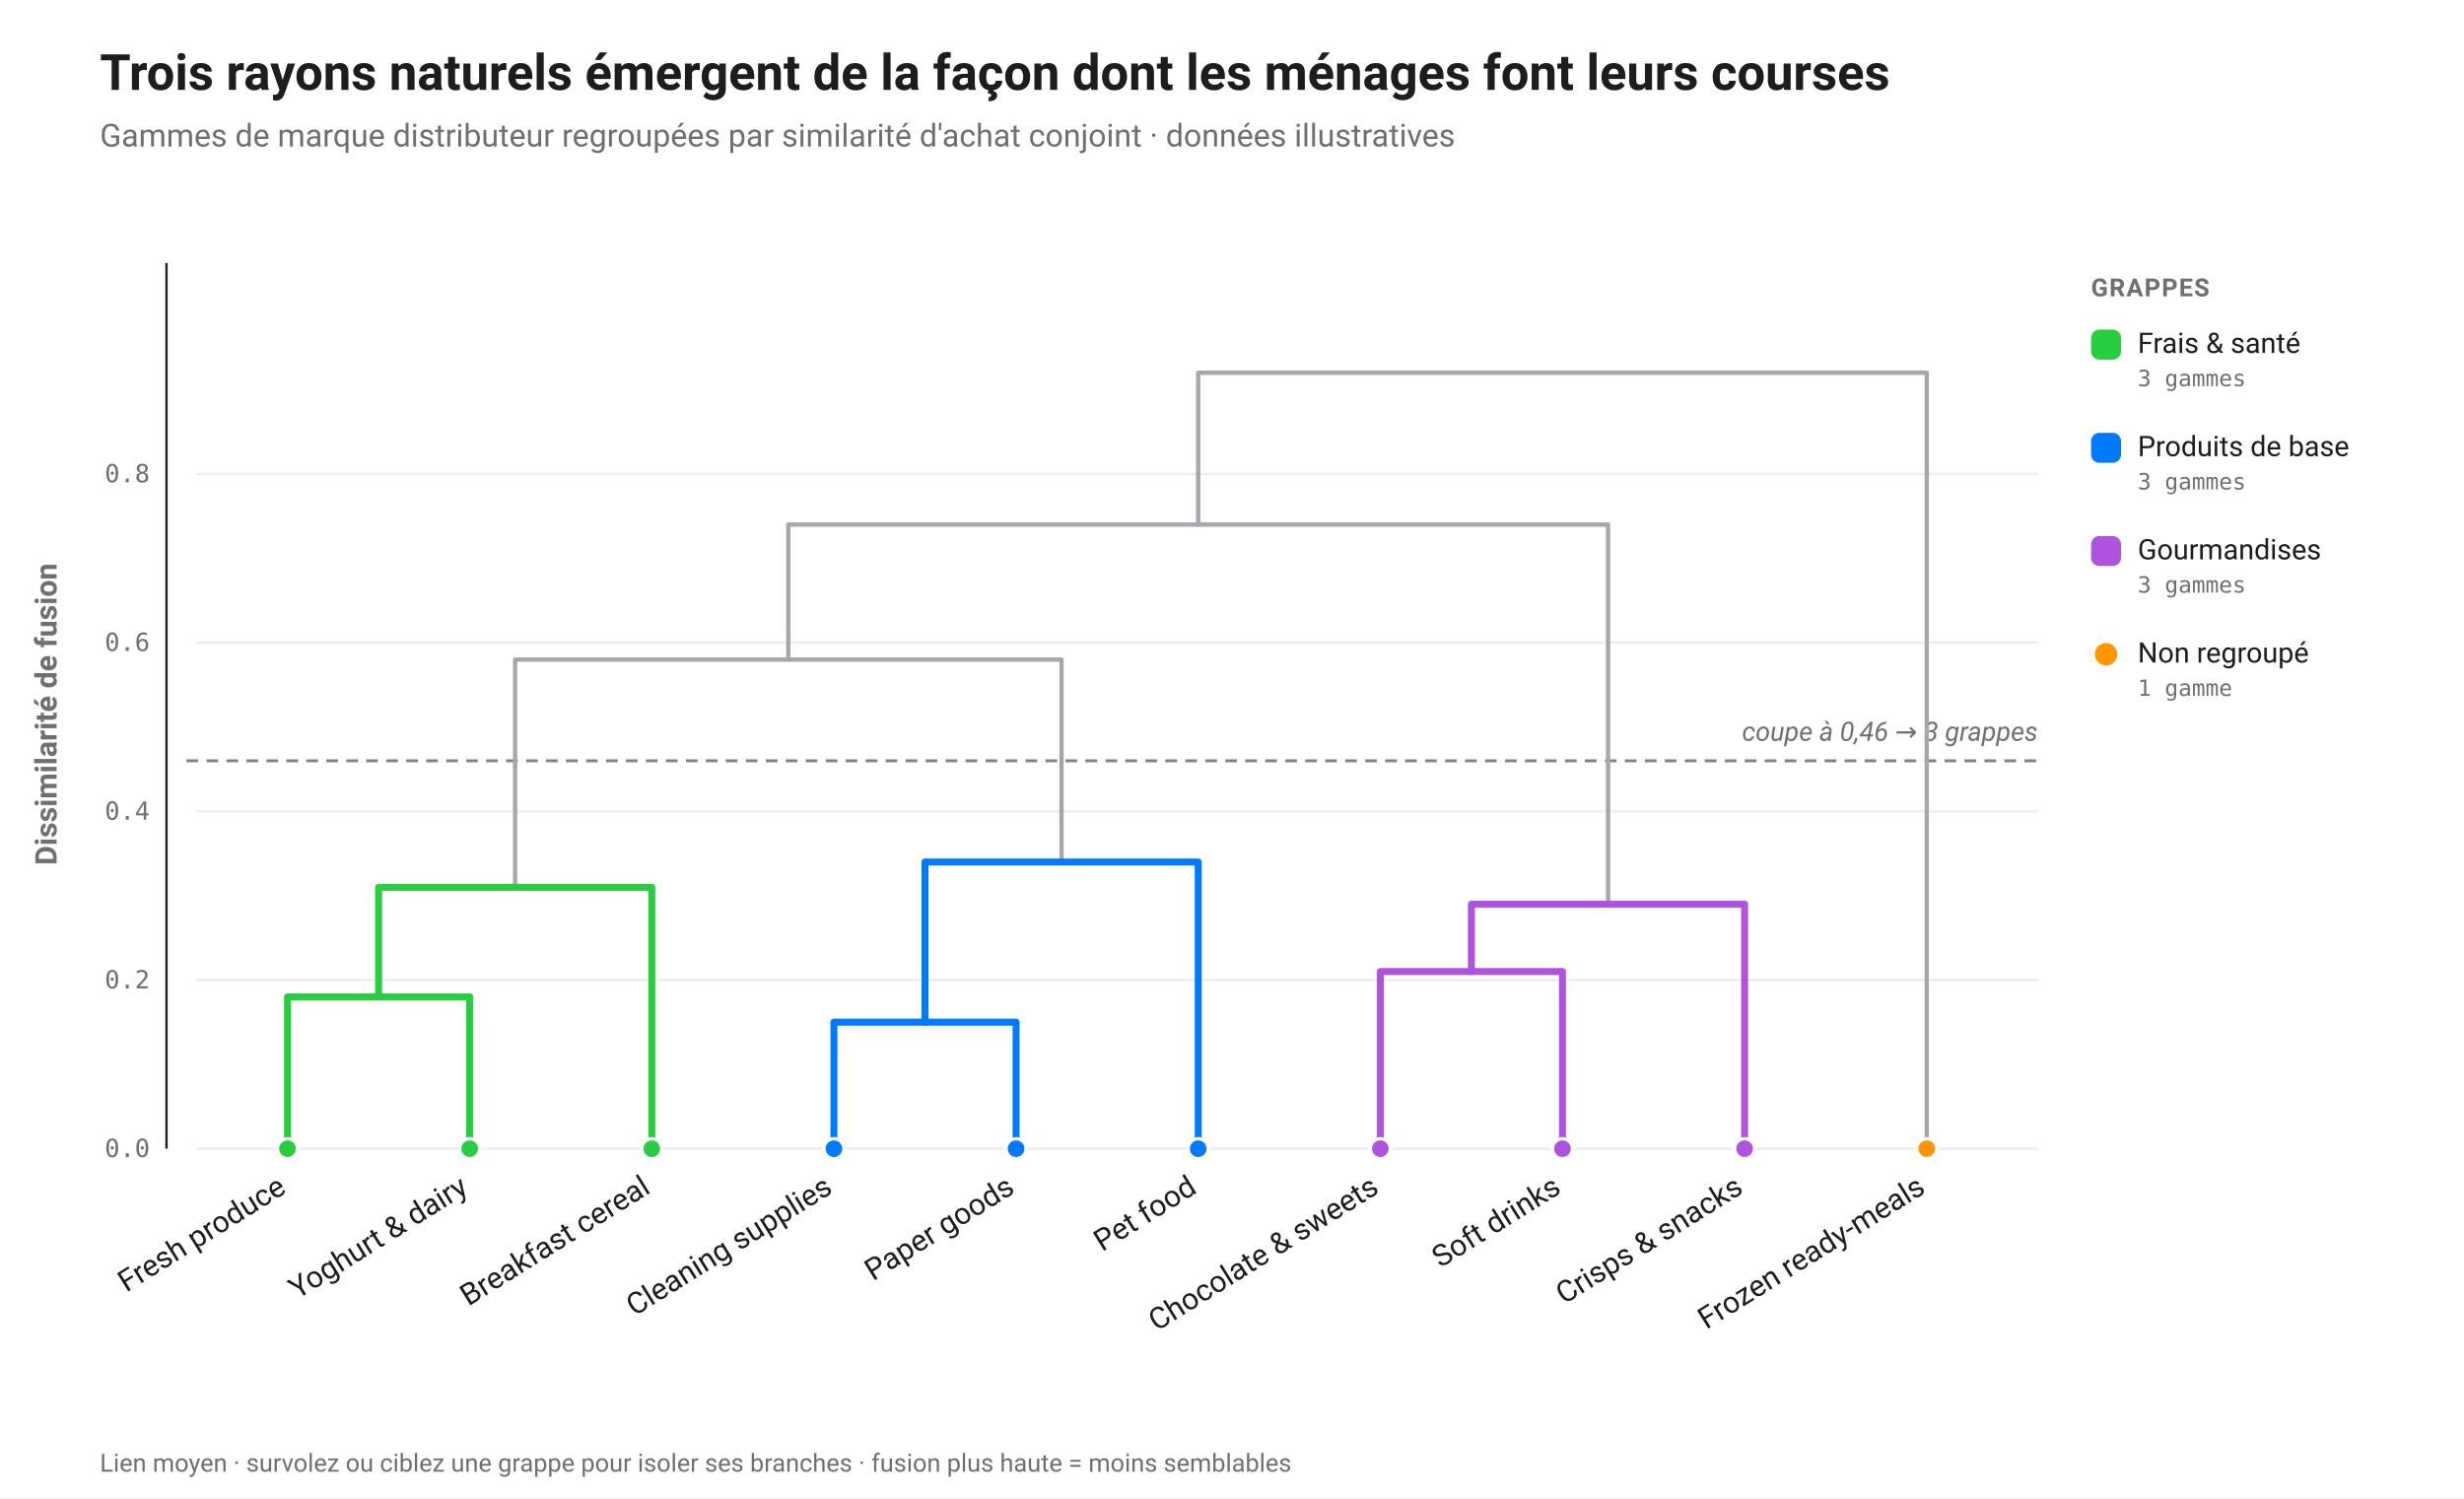
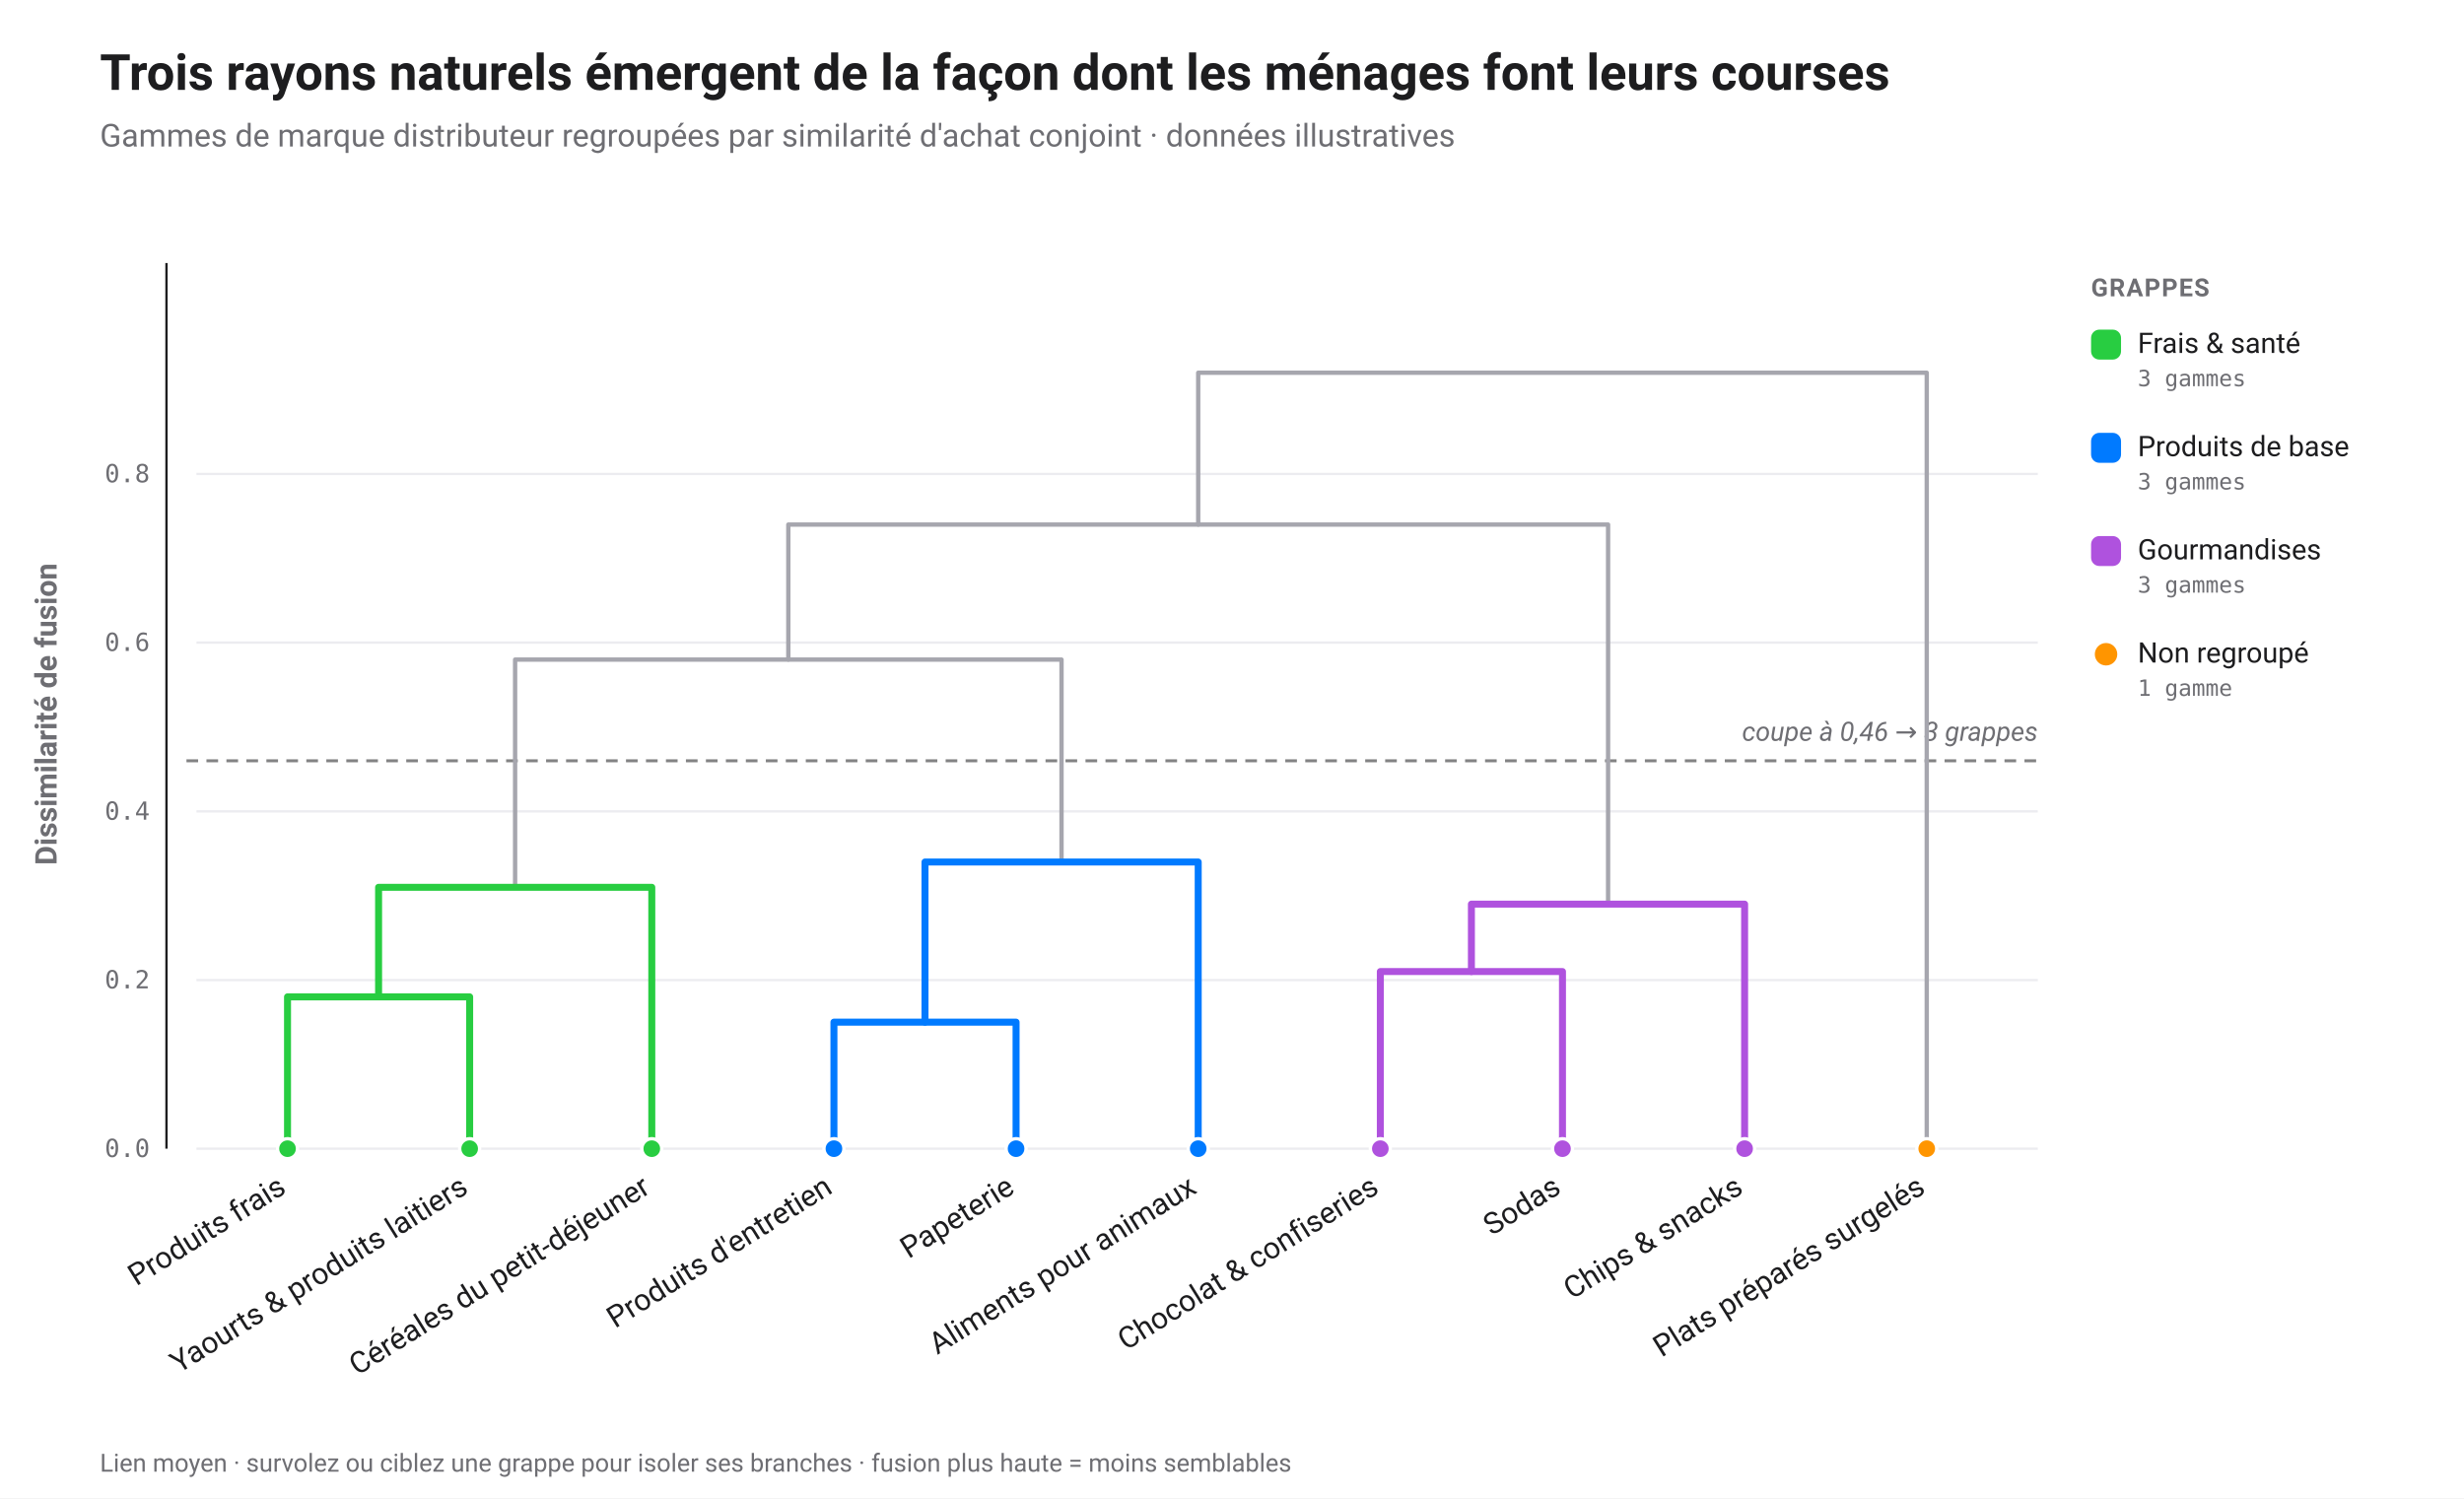
<svg xmlns="http://www.w3.org/2000/svg" width="1480" height="900" viewBox="0 0 1480 900" font-family="Roboto, system-ui, sans-serif" role="img" aria-labelledby="dendro-title dendro-desc">
  <style>.branch{transition:opacity .15s ease}#tree:hover .cluster .branch{opacity:.2}#tree .cluster:hover .branch,#tree .cluster:focus-within .branch{opacity:1}.leaf-hit:focus{outline:none}</style>
  <rect width="1480" height="900" fill="#FFFFFF" />
  <text x="60" y="54" font-size="30" font-weight="700" fill="#1D1D1F">Trois rayons naturels émergent de la façon dont les ménages font leurs courses</text>
  <text x="60" y="88" font-size="19" fill="#6E6E73">Gammes de marque distributeur regroupées par similarité d'achat conjoint · données illustratives</text>
  <g id="axis">
    <line x1="100.0" y1="690.0" x2="100.0" y2="158.0" stroke="#1D1D1F" stroke-width="1.4" />
    <line x1="118.0" y1="690.0" x2="1224.0" y2="690.0" stroke="#ECECF0" stroke-width="1.4" />
    <text x="90.0" y="695.0" text-anchor="end" font-family="Roboto Mono, ui-monospace, monospace" font-size="15" fill="#6E6E73">0.0</text>
    <line x1="118.0" y1="588.7" x2="1224.0" y2="588.7" stroke="#ECECF0" stroke-width="1.4" />
    <text x="90.0" y="593.7" text-anchor="end" font-family="Roboto Mono, ui-monospace, monospace" font-size="15" fill="#6E6E73">0.2</text>
    <line x1="118.0" y1="487.4" x2="1224.0" y2="487.4" stroke="#ECECF0" stroke-width="1.4" />
    <text x="90.0" y="492.4" text-anchor="end" font-family="Roboto Mono, ui-monospace, monospace" font-size="15" fill="#6E6E73">0.4</text>
    <line x1="118.0" y1="386.0" x2="1224.0" y2="386.0" stroke="#ECECF0" stroke-width="1.4" />
    <text x="90.0" y="391.0" text-anchor="end" font-family="Roboto Mono, ui-monospace, monospace" font-size="15" fill="#6E6E73">0.6</text>
    <line x1="118.0" y1="284.7" x2="1224.0" y2="284.7" stroke="#ECECF0" stroke-width="1.4" />
    <text x="90.0" y="289.7" text-anchor="end" font-family="Roboto Mono, ui-monospace, monospace" font-size="15" fill="#6E6E73">0.8</text>
    <text x="34" y="429.0" font-size="18" font-weight="600" fill="#6E6E73" text-anchor="middle" transform="rotate(-90 34 429.0)">Dissimilarité de fusion</text>
  </g>
  <line x1="112.0" y1="457.0" x2="1224.0" y2="457.0" stroke="#1D1D1F" stroke-width="1.8" stroke-dasharray="7 5" opacity="0.55" />
  <text x="1224.0" y="445.0" text-anchor="end" font-size="16" font-style="italic" fill="#6E6E73">coupe à 0,46 → 3 grappes</text>
  <g id="tree">
    <g id="spine">
      <path class="branch" d="M309.4,533.0 L309.4,396.2 L637.6,396.2 L637.6,517.8" fill="none" stroke="#A6A6AE" stroke-width="2.6" stroke-linecap="round" stroke-linejoin="round" />
      <path class="branch" d="M473.5,396.2 L473.5,315.1 L965.9,315.1 L965.9,543.1" fill="none" stroke="#A6A6AE" stroke-width="2.6" stroke-linecap="round" stroke-linejoin="round" />
      <path class="branch" d="M719.7,315.1 L719.7,223.9 L1157.3,223.9 L1157.3,690.0" fill="none" stroke="#A6A6AE" stroke-width="2.6" stroke-linecap="round" stroke-linejoin="round" />
    </g>
    <g class="cluster" tabindex="0" role="img" aria-label="Fresh &amp; health cluster">
      <path class="branch" d="M172.7,690.0 L172.7,598.8 L282.1,598.8 L282.1,690.0" fill="none" stroke="#28CD41" stroke-width="4.2" stroke-linecap="round" stroke-linejoin="round" />
      <path class="branch" d="M227.4,598.8 L227.4,533.0 L391.5,533.0 L391.5,690.0" fill="none" stroke="#28CD41" stroke-width="4.2" stroke-linecap="round" stroke-linejoin="round" />
    </g>
    <g class="cluster" tabindex="0" role="img" aria-label="Household staples cluster">
      <path class="branch" d="M500.9,690.0 L500.9,614.0 L610.3,614.0 L610.3,690.0" fill="none" stroke="#007AFF" stroke-width="4.2" stroke-linecap="round" stroke-linejoin="round" />
      <path class="branch" d="M555.6,614.0 L555.6,517.8 L719.7,517.8 L719.7,690.0" fill="none" stroke="#007AFF" stroke-width="4.2" stroke-linecap="round" stroke-linejoin="round" />
    </g>
    <g class="cluster" tabindex="0" role="img" aria-label="Treats cluster">
      <path class="branch" d="M829.1,690.0 L829.1,583.6 L938.5,583.6 L938.5,690.0" fill="none" stroke="#AF52DE" stroke-width="4.2" stroke-linecap="round" stroke-linejoin="round" />
      <path class="branch" d="M883.8,583.6 L883.8,543.1 L1047.9,543.1 L1047.9,690.0" fill="none" stroke="#AF52DE" stroke-width="4.2" stroke-linecap="round" stroke-linejoin="round" />
    </g>
  </g>
  <g id="leaves">
    <circle cx="172.7" cy="690.0" r="6" fill="#28CD41" stroke="#FFFFFF" stroke-width="2" />
-     <text class="leaf-hit" tabindex="0" x="172.7" y="716.0" font-size="18" fill="#1D1D1F" text-anchor="end" transform="rotate(-32 172.7 716.0)">Fresh produce</text>
+     <text class="leaf-hit" tabindex="0" x="172.7" y="716.0" font-size="18" fill="#1D1D1F" text-anchor="end" transform="rotate(-32 172.7 716.0)">Produits frais</text>
    <circle cx="282.1" cy="690.0" r="6" fill="#28CD41" stroke="#FFFFFF" stroke-width="2" />
-     <text class="leaf-hit" tabindex="0" x="282.1" y="716.0" font-size="18" fill="#1D1D1F" text-anchor="end" transform="rotate(-32 282.1 716.0)">Yoghurt &amp; dairy</text>
+     <text class="leaf-hit" tabindex="0" x="282.1" y="716.0" font-size="18" fill="#1D1D1F" text-anchor="end" transform="rotate(-32 282.1 716.0)">Yaourts &amp; produits laitiers</text>
    <circle cx="391.5" cy="690.0" r="6" fill="#28CD41" stroke="#FFFFFF" stroke-width="2" />
-     <text class="leaf-hit" tabindex="0" x="391.5" y="716.0" font-size="18" fill="#1D1D1F" text-anchor="end" transform="rotate(-32 391.5 716.0)">Breakfast cereal</text>
+     <text class="leaf-hit" tabindex="0" x="391.5" y="716.0" font-size="18" fill="#1D1D1F" text-anchor="end" transform="rotate(-32 391.5 716.0)">Céréales du petit-déjeuner</text>
    <circle cx="500.9" cy="690.0" r="6" fill="#007AFF" stroke="#FFFFFF" stroke-width="2" />
-     <text class="leaf-hit" tabindex="0" x="500.9" y="716.0" font-size="18" fill="#1D1D1F" text-anchor="end" transform="rotate(-32 500.9 716.0)">Cleaning supplies</text>
+     <text class="leaf-hit" tabindex="0" x="500.9" y="716.0" font-size="18" fill="#1D1D1F" text-anchor="end" transform="rotate(-32 500.9 716.0)">Produits d'entretien</text>
    <circle cx="610.3" cy="690.0" r="6" fill="#007AFF" stroke="#FFFFFF" stroke-width="2" />
-     <text class="leaf-hit" tabindex="0" x="610.3" y="716.0" font-size="18" fill="#1D1D1F" text-anchor="end" transform="rotate(-32 610.3 716.0)">Paper goods</text>
+     <text class="leaf-hit" tabindex="0" x="610.3" y="716.0" font-size="18" fill="#1D1D1F" text-anchor="end" transform="rotate(-32 610.3 716.0)">Papeterie</text>
    <circle cx="719.7" cy="690.0" r="6" fill="#007AFF" stroke="#FFFFFF" stroke-width="2" />
-     <text class="leaf-hit" tabindex="0" x="719.7" y="716.0" font-size="18" fill="#1D1D1F" text-anchor="end" transform="rotate(-32 719.7 716.0)">Pet food</text>
+     <text class="leaf-hit" tabindex="0" x="719.7" y="716.0" font-size="18" fill="#1D1D1F" text-anchor="end" transform="rotate(-32 719.7 716.0)">Aliments pour animaux</text>
    <circle cx="829.1" cy="690.0" r="6" fill="#AF52DE" stroke="#FFFFFF" stroke-width="2" />
-     <text class="leaf-hit" tabindex="0" x="829.1" y="716.0" font-size="18" fill="#1D1D1F" text-anchor="end" transform="rotate(-32 829.1 716.0)">Chocolate &amp; sweets</text>
+     <text class="leaf-hit" tabindex="0" x="829.1" y="716.0" font-size="18" fill="#1D1D1F" text-anchor="end" transform="rotate(-32 829.1 716.0)">Chocolat &amp; confiseries</text>
    <circle cx="938.5" cy="690.0" r="6" fill="#AF52DE" stroke="#FFFFFF" stroke-width="2" />
-     <text class="leaf-hit" tabindex="0" x="938.5" y="716.0" font-size="18" fill="#1D1D1F" text-anchor="end" transform="rotate(-32 938.5 716.0)">Soft drinks</text>
+     <text class="leaf-hit" tabindex="0" x="938.5" y="716.0" font-size="18" fill="#1D1D1F" text-anchor="end" transform="rotate(-32 938.5 716.0)">Sodas</text>
    <circle cx="1047.9" cy="690.0" r="6" fill="#AF52DE" stroke="#FFFFFF" stroke-width="2" />
-     <text class="leaf-hit" tabindex="0" x="1047.9" y="716.0" font-size="18" fill="#1D1D1F" text-anchor="end" transform="rotate(-32 1047.9 716.0)">Crisps &amp; snacks</text>
+     <text class="leaf-hit" tabindex="0" x="1047.9" y="716.0" font-size="18" fill="#1D1D1F" text-anchor="end" transform="rotate(-32 1047.9 716.0)">Chips &amp; snacks</text>
    <circle cx="1157.3" cy="690.0" r="6" fill="#FF9500" stroke="#FFFFFF" stroke-width="2" />
-     <text class="leaf-hit" tabindex="0" x="1157.3" y="716.0" font-size="18" fill="#1D1D1F" text-anchor="end" transform="rotate(-32 1157.3 716.0)">Frozen ready-meals</text>
+     <text class="leaf-hit" tabindex="0" x="1157.3" y="716.0" font-size="18" fill="#1D1D1F" text-anchor="end" transform="rotate(-32 1157.3 716.0)">Plats préparés surgelés</text>
  </g>
  <g id="legend">
    <text x="1256.0" y="178.0" font-size="15" font-weight="700" letter-spacing="0.7" fill="#6E6E73">GRAPPES</text>
    <rect x="1256.0" y="198.0" width="18" height="18" rx="5" fill="#28CD41" />
    <text x="1284.0" y="212.0" font-size="17" fill="#1D1D1F">Frais &amp; santé</text>
    <text x="1284.0" y="232.0" font-family="Roboto Mono, ui-monospace, monospace" font-size="13.5" fill="#6E6E73">3 gammes</text>
    <rect x="1256.0" y="260.0" width="18" height="18" rx="5" fill="#007AFF" />
    <text x="1284.0" y="274.0" font-size="17" fill="#1D1D1F">Produits de base</text>
    <text x="1284.0" y="294.0" font-family="Roboto Mono, ui-monospace, monospace" font-size="13.5" fill="#6E6E73">3 gammes</text>
    <rect x="1256.0" y="322.0" width="18" height="18" rx="5" fill="#AF52DE" />
    <text x="1284.0" y="336.0" font-size="17" fill="#1D1D1F">Gourmandises</text>
    <text x="1284.0" y="356.0" font-family="Roboto Mono, ui-monospace, monospace" font-size="13.5" fill="#6E6E73">3 gammes</text>
    <circle cx="1265.0" cy="393.0" r="8" fill="#FF9500" stroke="#FFFFFF" stroke-width="2.5" />
    <text x="1284.0" y="398.0" font-size="17" fill="#1D1D1F">Non regroupé</text>
    <text x="1284.0" y="418.0" font-family="Roboto Mono, ui-monospace, monospace" font-size="13.5" fill="#6E6E73">1 gamme</text>
  </g>
  <text x="60" y="884" font-size="15" fill="#6E6E73">Lien moyen · survolez ou ciblez une grappe pour isoler ses branches · fusion plus haute = moins semblables</text>
  <g data-fs-internal="" role="button" tabindex="0" aria-label="Toggle fullscreen" transform="translate(1432,14)" style="display:none;cursor:pointer">
    <rect x="0" y="0" width="34" height="34" rx="8" fill="#F2F3F5" />
    <path d="M6 13 V6 h7 M28 13 V6 h-7 M6 21 v7 h7 M28 21 v7 h-7" fill="none" stroke="#1D1D1F" stroke-width="2" stroke-linecap="round" />
  </g>
</svg>
